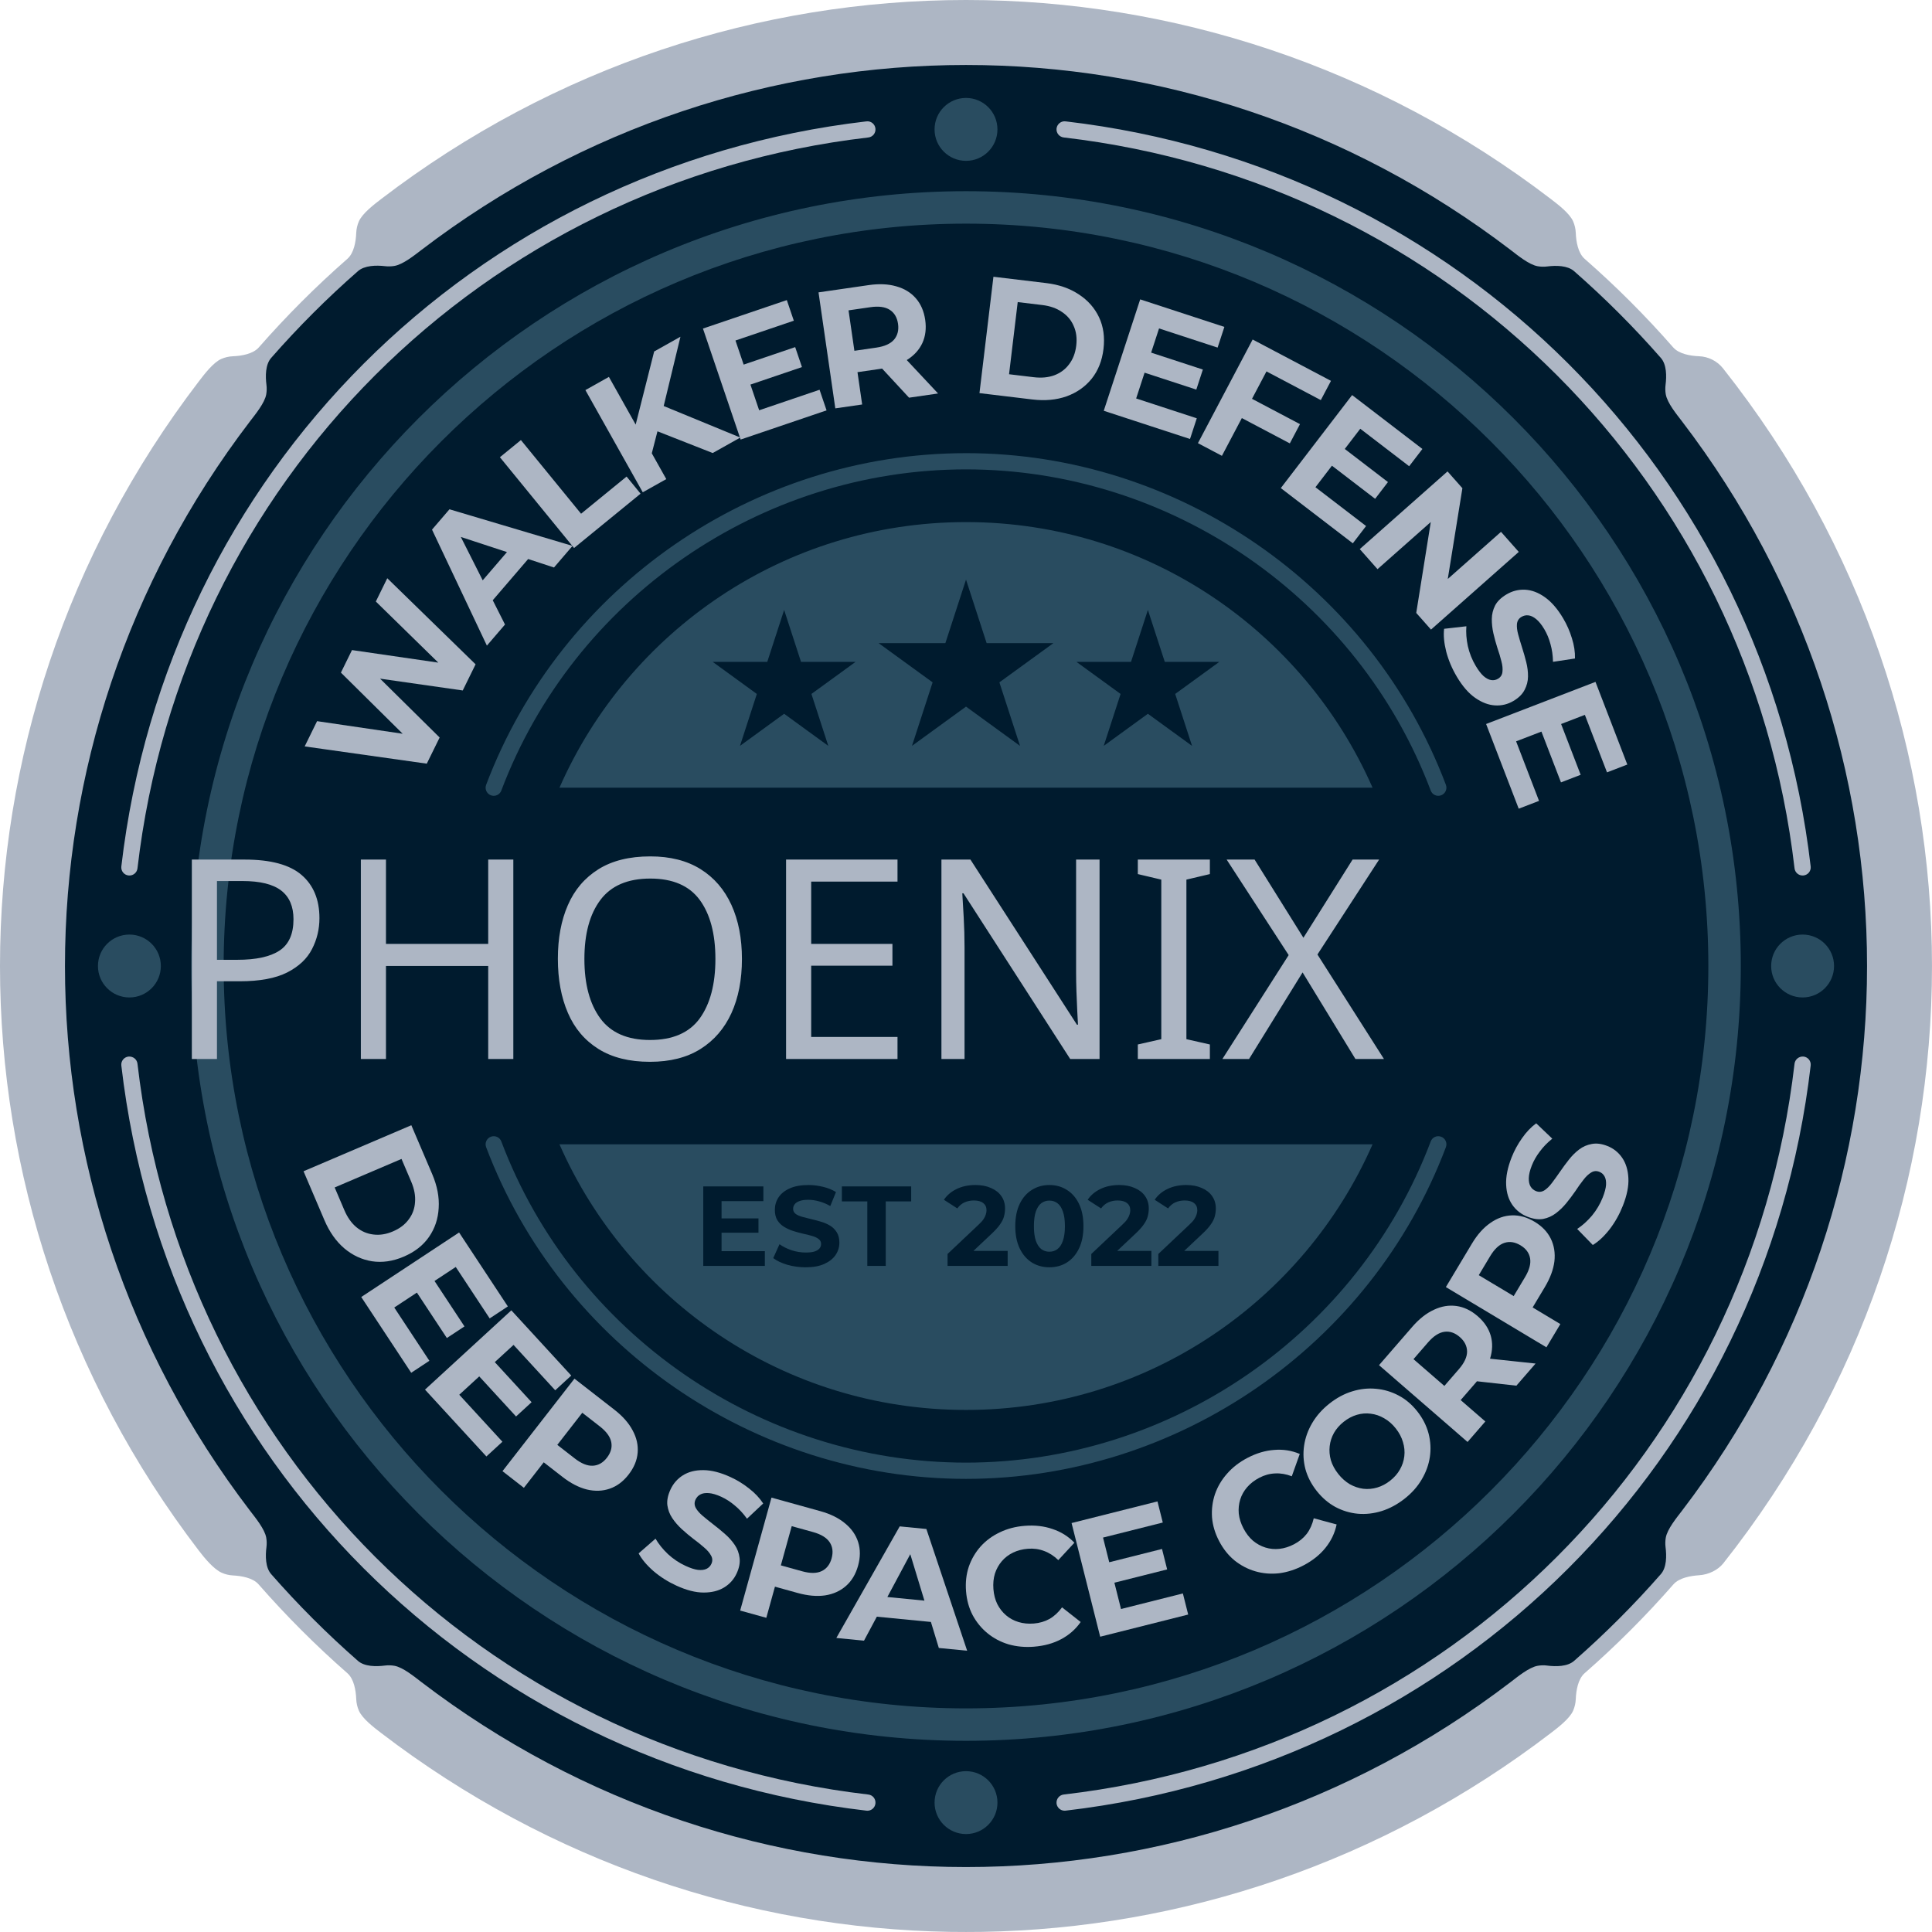
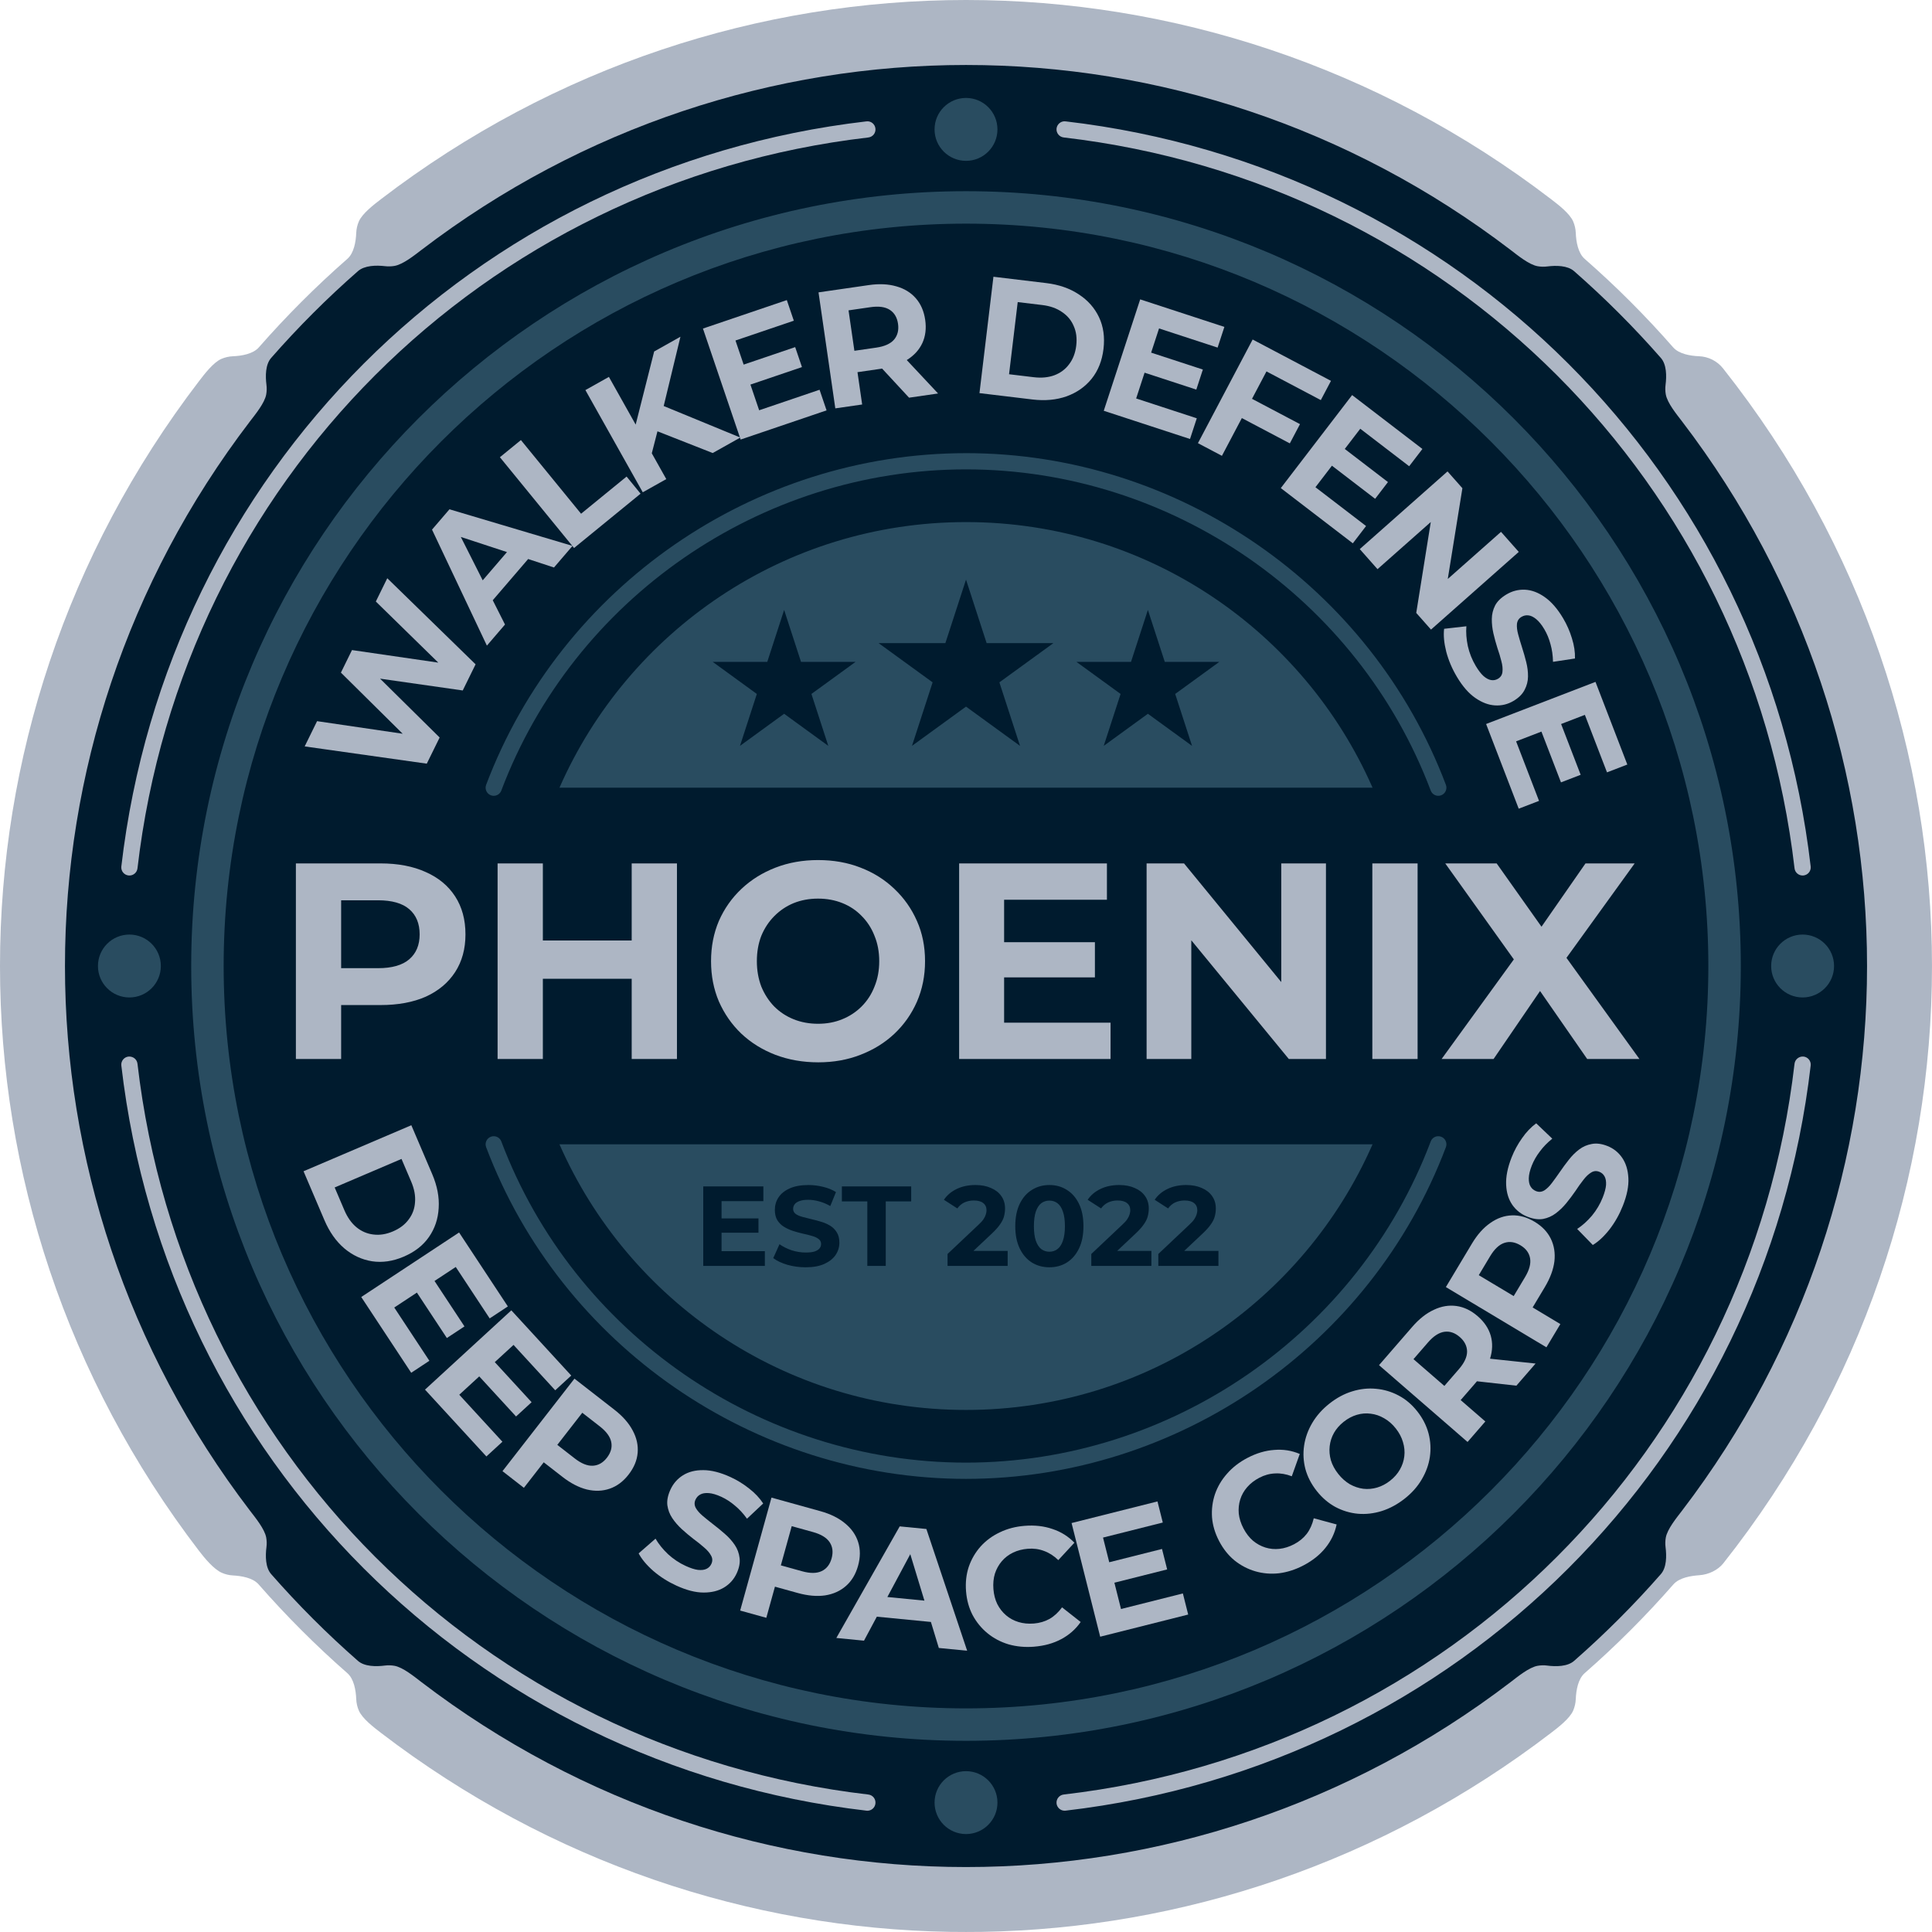
<svg xmlns="http://www.w3.org/2000/svg" width="256mm" height="256.001mm" viewBox="0 0 256 256.001" version="1.1" id="svg51757">
  <defs id="defs51754">
    </defs>
  <g id="layer1" transform="translate(-78.11455,-42.02701)">
    <circle style="fill:#001b2e;fill-opacity:1;stroke-width:8.762" id="path19849" cx="206.115" cy="170.028" r="123.733" />
    <path id="path294" style="fill:#adb6c4;fill-opacity:1;fill-rule:nonzero;stroke:none;stroke-width:0.265" d="m 192.925,58.109 c -52.076,6.057 -92.675,46.657 -98.733,98.733 -0.069,0.588 0.356,1.122 0.944,1.188 0.042,0.006 0.086,0.007 0.129,0.007 0.538,0 1.002,-0.402 1.066,-0.95 5.941,-51.079 45.765,-90.904 96.845,-96.845 0.591,-0.069 1.007,-0.6 0.938,-1.188 -0.066,-0.591 -0.597,-1.018 -1.188,-0.944 z m 26.382,0 c -0.58,-0.077 -1.123,0.353 -1.194,0.944 -0.064,0.588 0.36,1.119 0.95,1.188 51.077,5.941 90.895,45.765 96.838,96.845 0.064,0.548 0.531,0.95 1.066,0.95 0.042,0 0.086,-4.5e-4 0.129,-0.007 0.591,-0.066 1.013,-0.6 0.944,-1.188 -6.057,-52.075 -46.66,-92.675 -98.733,-98.733 z M 95.136,182.029 c -0.588,0.069 -1.013,0.597 -0.944,1.188 6.057,52.073 46.657,92.678 98.733,98.733 0.042,0.006 0.086,0.007 0.129,0.007 0.538,0 0.996,-0.402 1.06,-0.95 0.069,-0.591 -0.347,-1.126 -0.938,-1.194 -51.079,-5.941 -90.901,-45.759 -96.845,-96.838 -0.069,-0.591 -0.593,-1 -1.194,-0.944 z m 221.959,0 c -0.575,-0.058 -1.123,0.353 -1.194,0.944 -5.943,51.079 -45.762,90.898 -96.838,96.838 -0.591,0.069 -1.014,0.604 -0.95,1.194 0.069,0.548 0.535,0.95 1.072,0.95 0.04,0 0.08,-4.5e-4 0.122,-0.007 52.073,-6.055 92.675,-46.66 98.733,-98.733 0.069,-0.591 -0.353,-1.119 -0.944,-1.188 z" />
    <path d="m 283.134,262.725 c -0.42,-0.053 -0.848,-0.045 -1.268,0.028 -1.14,0.197 -2.653,1.448 -3.582,2.157 -42.787,32.683 -101.545,32.682 -144.334,-5e-5 -0.929,-0.71 -2.442,-1.961 -3.582,-2.158 -0.42,-0.073 -0.848,-0.081 -1.268,-0.028 -1.148,0.146 -2.678,0.148 -3.557,-0.622 -4.081,-3.577 -7.923,-7.417 -11.499,-11.498 -0.77,-0.879 -0.77,-2.41 -0.624,-3.558 0.053,-0.421 0.045,-0.849 -0.028,-1.269 -0.197,-1.14 -1.446,-2.653 -2.156,-3.582 -32.683,-42.789 -32.683,-101.542 0,-144.332 0.71,-0.929 1.959,-2.442 2.156,-3.582 0.072,-0.42 0.081,-0.847 0.028,-1.267 -0.145,-1.148 -0.147,-2.679 0.623,-3.558 3.575,-4.082 7.418,-7.923 11.499,-11.498 0.879,-0.77 2.424,-0.797 3.575,-0.663 0.415,0.048 0.831,0.039 1.234,-0.026 1.143,-0.182 2.67,-1.409 3.599,-2.119 42.789,-32.683 101.542,-32.683 144.334,4.8e-5 0.929,0.71 2.443,1.958 3.583,2.155 0.42,0.072 0.847,0.081 1.266,0.029 1.148,-0.144 2.679,-0.146 3.558,0.624 4.081,3.575 7.923,7.416 11.499,11.498 0.77,0.879 0.768,2.41 0.622,3.558 -0.053,0.42 -0.045,0.847 0.028,1.267 0.196,1.14 1.445,2.654 2.155,3.583 32.685,42.789 32.685,101.545 0,144.334 -0.71,0.929 -1.959,2.443 -2.155,3.583 -0.072,0.42 -0.081,0.847 -0.028,1.267 0.146,1.148 0.148,2.678 -0.623,3.558 -3.575,4.081 -7.418,7.921 -11.499,11.498 -0.879,0.77 -2.409,0.769 -3.557,0.623 z M 306.439,90.855 c -0.808,-1.023 -1.985,-1.575 -3.19,-1.624 -1.156,-0.047 -2.662,-0.299 -3.432,-1.178 -3.644,-4.163 -7.561,-8.079 -11.724,-11.724 -0.88,-0.77 -1.132,-2.276 -1.179,-3.433 -0.021,-0.525 -0.138,-1.044 -0.347,-1.53 -0.458,-1.063 -2.018,-2.251 -2.946,-2.962 -45.931,-35.169 -109.078,-35.169 -155.009,10e-7 -0.928,0.711 -2.489,1.899 -2.947,2.962 -0.21,0.486 -0.327,1.006 -0.348,1.531 -0.047,1.156 -0.298,2.662 -1.177,3.433 -4.161,3.644 -8.078,7.561 -11.726,11.724 -0.77,0.879 -2.277,1.131 -3.433,1.179 -0.524,0.022 -1.042,0.139 -1.527,0.347 -1.063,0.457 -2.252,2.017 -2.963,2.945 -35.169,45.933 -35.169,109.076 -4e-5,155.006 0.711,0.928 1.945,2.43 3.009,2.897 0.469,0.206 0.955,0.324 1.446,0.351 1.155,0.063 2.663,0.305 3.433,1.185 3.657,4.178 7.585,8.108 11.761,11.766 0.879,0.77 1.13,2.276 1.177,3.433 0.021,0.525 0.138,1.045 0.348,1.531 0.458,1.063 2.019,2.251 2.947,2.961 22.376,17.129 48.824,25.913 75.388,26.356 1.169,0.019 3.064,0.019 4.233,-10e-6 26.559,-0.443 53.019,-9.23 75.388,-26.356 0.928,-0.711 2.489,-1.899 2.946,-2.962 0.209,-0.486 0.326,-1.006 0.347,-1.53 0.047,-1.156 0.299,-2.663 1.178,-3.433 4.176,-3.657 8.104,-7.587 11.759,-11.763 0.77,-0.88 2.283,-1.135 3.436,-1.214 1.253,-0.086 2.456,-0.696 3.152,-1.548 36.9,-46.617 36.9,-111.732 0,-158.349" style="fill:#adb6c4;fill-opacity:1;fill-rule:nonzero;stroke:none;stroke-width:0.265" id="path302" />
    <path id="path304" style="fill:#294c60;fill-opacity:1;fill-rule:nonzero;stroke:none;stroke-width:0.265" d="m 206.117,55.005 c -2.303,0 -4.168,1.866 -4.168,4.168 0,2.303 1.866,4.167 4.168,4.167 2.3,0 4.165,-1.864 4.165,-4.167 0,-2.303 -1.865,-4.168 -4.165,-4.168 z m 0,12.357 c -56.609,0 -102.667,46.057 -102.667,102.667 0,56.609 46.057,102.665 102.667,102.665 56.609,0 102.665,-46.056 102.665,-102.665 0,-56.609 -46.056,-102.667 -102.665,-102.667 z m 0,4.3 c 54.238,0 98.363,44.126 98.363,98.367 0,54.238 -44.126,98.367 -98.363,98.367 -54.24,0 -98.367,-44.129 -98.367,-98.367 0,-54.24 44.126,-98.367 98.367,-98.367 z m 0,30.412 c -28.109,0 -53.661,17.66 -63.587,43.948 -0.209,0.554 0.07,1.175 0.627,1.387 0.125,0.045 0.254,0.068 0.378,0.068 0.435,0 0.845,-0.265 1.007,-0.697 9.611,-25.454 34.357,-42.558 61.575,-42.558 27.221,0 51.964,17.105 61.575,42.558 0.207,0.556 0.823,0.838 1.385,0.628 0.556,-0.212 0.836,-0.833 0.627,-1.387 -9.926,-26.288 -35.481,-43.948 -63.587,-43.948 z m 0,9.133 c -24.081,0 -44.768,14.477 -53.87,35.195 h 107.74 c -9.099,-20.718 -29.789,-35.195 -53.87,-35.195 z m 0,7.622 2.732,8.415 h 8.85 l -7.16,5.198 2.735,8.417 -7.157,-5.202 -7.16,5.202 2.735,-8.417 -7.157,-5.198 h 8.847 z m -24.1,4.018 2.237,6.88 h 7.232 l -5.852,4.252 2.235,6.88 -5.852,-4.253 -5.85,4.253 2.233,-6.88 -5.85,-4.252 h 7.233 z m 48.2,0 2.237,6.88 h 7.23 l -5.85,4.252 2.233,6.88 -5.85,-4.253 -5.852,4.253 2.235,-6.88 -5.852,-4.252 h 7.232 z M 95.262,165.862 c -2.303,0 -4.168,1.864 -4.168,4.167 0,2.3 1.866,4.167 4.168,4.167 2.3,0 4.165,-1.867 4.165,-4.167 0,-2.303 -1.865,-4.167 -4.165,-4.167 z m 221.71,0 c -2.303,0 -4.168,1.864 -4.168,4.167 0,2.3 1.866,4.167 4.168,4.167 2.3,0 4.165,-1.867 4.165,-4.167 0,-2.303 -1.865,-4.167 -4.165,-4.167 z m -173.395,26.72 c -0.14,-0.005 -0.282,0.016 -0.42,0.068 -0.556,0.209 -0.836,0.829 -0.627,1.385 9.926,26.286 35.478,43.95 63.587,43.95 28.106,0 53.661,-17.664 63.587,-43.95 0.209,-0.556 -0.07,-1.176 -0.627,-1.385 -0.564,-0.209 -1.178,0.069 -1.385,0.625 -9.611,25.456 -34.354,42.558 -61.575,42.558 -27.218,0 -51.964,-17.102 -61.575,-42.558 -0.157,-0.417 -0.546,-0.677 -0.965,-0.693 z m 8.67,1.072 c 9.102,20.718 29.789,35.198 53.87,35.198 24.081,0 44.771,-14.48 53.87,-35.198 z m 32.98,5.395 c 0.662,0 1.314,0.081 1.957,0.242 0.642,0.151 1.21,0.381 1.702,0.692 l -0.753,1.852 c -0.492,-0.281 -0.983,-0.486 -1.475,-0.617 -0.492,-0.141 -0.973,-0.212 -1.445,-0.212 -0.472,0 -0.859,0.056 -1.16,0.167 -0.301,0.11 -0.516,0.256 -0.647,0.437 -0.13,0.171 -0.197,0.371 -0.197,0.602 0,0.271 0.111,0.493 0.332,0.663 0.221,0.161 0.512,0.29 0.873,0.39 0.361,0.1 0.758,0.201 1.19,0.302 0.442,0.1 0.878,0.216 1.31,0.347 0.442,0.13 0.842,0.306 1.203,0.527 0.361,0.221 0.653,0.512 0.873,0.873 0.231,0.361 0.347,0.818 0.347,1.37 0,0.592 -0.165,1.135 -0.497,1.627 -0.331,0.492 -0.828,0.887 -1.49,1.188 -0.652,0.301 -1.481,0.452 -2.485,0.452 -0.843,0 -1.65,-0.111 -2.423,-0.332 -0.773,-0.231 -1.395,-0.525 -1.867,-0.887 l 0.827,-1.838 c 0.452,0.321 0.984,0.588 1.597,0.798 0.622,0.201 1.249,0.302 1.882,0.302 0.482,0 0.869,-0.045 1.16,-0.135 0.301,-0.1 0.521,-0.236 0.662,-0.407 0.141,-0.171 0.212,-0.368 0.212,-0.588 0,-0.281 -0.111,-0.501 -0.332,-0.662 -0.221,-0.171 -0.512,-0.306 -0.873,-0.407 -0.361,-0.11 -0.763,-0.211 -1.205,-0.302 -0.432,-0.1 -0.868,-0.219 -1.31,-0.36 -0.432,-0.141 -0.827,-0.323 -1.188,-0.543 -0.361,-0.221 -0.657,-0.512 -0.888,-0.873 -0.221,-0.361 -0.332,-0.823 -0.332,-1.385 0,-0.602 0.16,-1.148 0.482,-1.64 0.331,-0.502 0.823,-0.899 1.475,-1.19 0.662,-0.301 1.491,-0.452 2.485,-0.452 z m 22.147,0 c 0.783,0 1.466,0.131 2.048,0.392 0.592,0.251 1.049,0.607 1.37,1.068 0.331,0.462 0.497,1.014 0.497,1.657 0,0.341 -0.045,0.682 -0.135,1.023 -0.08,0.331 -0.252,0.684 -0.513,1.055 -0.251,0.371 -0.622,0.787 -1.113,1.248 l -2.43,2.288 h 4.538 v 1.988 h -7.965 v -1.582 l 4.065,-3.838 c 0.321,-0.291 0.558,-0.552 0.708,-0.783 0.151,-0.231 0.25,-0.441 0.3,-0.632 0.06,-0.191 0.09,-0.368 0.09,-0.528 0,-0.422 -0.146,-0.743 -0.437,-0.963 -0.281,-0.231 -0.696,-0.345 -1.248,-0.345 -0.442,0 -0.854,0.084 -1.235,0.255 -0.371,0.171 -0.687,0.437 -0.948,0.798 l -1.777,-1.145 c 0.401,-0.602 0.964,-1.079 1.687,-1.43 0.723,-0.351 1.555,-0.527 2.498,-0.527 z m 9.787,0 c 0.873,0 1.646,0.215 2.318,0.647 0.683,0.422 1.22,1.04 1.612,1.853 0.391,0.813 0.587,1.796 0.587,2.95 0,1.154 -0.195,2.139 -0.587,2.952 -0.391,0.813 -0.929,1.435 -1.612,1.867 -0.672,0.422 -1.445,0.632 -2.318,0.632 -0.863,0 -1.636,-0.21 -2.318,-0.632 -0.683,-0.432 -1.22,-1.054 -1.612,-1.867 -0.391,-0.813 -0.587,-1.797 -0.587,-2.952 0,-1.154 0.195,-2.137 0.587,-2.95 0.391,-0.813 0.929,-1.432 1.612,-1.853 0.683,-0.432 1.455,-0.647 2.318,-0.647 z m 9.26,0 c 0.783,0 1.465,0.131 2.047,0.392 0.592,0.251 1.049,0.607 1.37,1.068 0.331,0.462 0.497,1.014 0.497,1.657 0,0.341 -0.045,0.682 -0.135,1.023 -0.08,0.331 -0.251,0.684 -0.512,1.055 -0.251,0.371 -0.622,0.787 -1.113,1.248 l -2.43,2.288 h 4.537 v 1.988 h -7.963 v -1.582 l 4.065,-3.838 c 0.321,-0.291 0.556,-0.552 0.707,-0.783 0.151,-0.231 0.251,-0.441 0.302,-0.632 0.06,-0.191 0.09,-0.368 0.09,-0.528 0,-0.422 -0.146,-0.743 -0.437,-0.963 -0.281,-0.231 -0.698,-0.345 -1.25,-0.345 -0.442,0 -0.852,0.084 -1.233,0.255 -0.371,0.171 -0.689,0.437 -0.95,0.798 l -1.777,-1.145 c 0.401,-0.602 0.964,-1.079 1.687,-1.43 0.723,-0.351 1.557,-0.527 2.5,-0.527 z m 8.882,0 c 0.783,0 1.466,0.131 2.048,0.392 0.592,0.251 1.049,0.607 1.37,1.068 0.331,0.462 0.497,1.014 0.497,1.657 0,0.341 -0.045,0.682 -0.135,1.023 -0.08,0.331 -0.251,0.684 -0.512,1.055 -0.251,0.371 -0.623,0.787 -1.115,1.248 l -2.428,2.288 h 4.537 v 1.988 h -7.965 v -1.582 l 4.065,-3.838 c 0.321,-0.291 0.558,-0.552 0.708,-0.783 0.151,-0.231 0.251,-0.441 0.302,-0.632 0.06,-0.191 0.09,-0.368 0.09,-0.528 0,-0.422 -0.146,-0.743 -0.437,-0.963 -0.281,-0.231 -0.698,-0.345 -1.25,-0.345 -0.442,0 -0.854,0.084 -1.235,0.255 -0.371,0.171 -0.687,0.437 -0.948,0.798 l -1.777,-1.145 c 0.401,-0.602 0.964,-1.079 1.687,-1.43 0.723,-0.351 1.555,-0.527 2.498,-0.527 z m -64.002,0.18 h 7.965 v 1.958 h -5.542 v 2.288 h 4.893 v 1.897 h -4.893 v 2.438 h 5.737 v 1.958 h -8.16 z m 18.368,0 h 9.183 v 1.988 h -3.372 v 8.552 h -2.44 v -8.552 h -3.372 z m 27.492,1.883 c -0.401,0 -0.757,0.114 -1.068,0.345 -0.301,0.231 -0.543,0.598 -0.723,1.1 -0.171,0.502 -0.257,1.149 -0.257,1.942 0,0.793 0.086,1.44 0.257,1.942 0.181,0.502 0.422,0.869 0.723,1.1 0.311,0.231 0.667,0.347 1.068,0.347 0.412,0 0.767,-0.116 1.068,-0.347 0.311,-0.231 0.553,-0.598 0.723,-1.1 0.181,-0.502 0.27,-1.149 0.27,-1.942 0,-0.793 -0.089,-1.44 -0.27,-1.942 -0.171,-0.502 -0.412,-0.869 -0.723,-1.1 -0.301,-0.231 -0.657,-0.345 -1.068,-0.345 z m -11.043,75.605 c -2.303,0 -4.168,1.865 -4.168,4.165 0,2.303 1.866,4.168 4.168,4.168 2.3,0 4.165,-1.866 4.165,-4.168 0,-2.3 -1.865,-4.165 -4.165,-4.165 z" />
-     <text xml:space="preserve" style="font-style:normal;font-variant:normal;font-weight:normal;font-stretch:normal;font-size:37.02px;line-height:1.25;font-family:Montserrat;-inkscape-font-specification:'Montserrat, @wght=700';font-variant-ligatures:normal;font-variant-caps:normal;font-variant-numeric:normal;font-variant-east-asian:normal;font-variation-settings:'wght' 700;text-align:center;text-anchor:middle;fill:#adb6c4;fill-opacity:1;stroke-width:0.661" x="204.853" y="182.348" id="text20637">
-       <tspan id="tspan20635" x="204.853" y="182.348" style="font-style:normal;font-variant:normal;font-weight:normal;font-stretch:normal;font-size:37.02px;font-family:Montserrat;-inkscape-font-specification:'Montserrat, @wght=700';font-variant-ligatures:normal;font-variant-caps:normal;font-variant-numeric:normal;font-variant-east-asian:normal;font-variation-settings:'wght' 700;stroke-width:0.661;fill:#adb6c4;fill-opacity:1">PHOENIX</tspan>
-     </text>
+     <path id="path858" style="font-size:37.02px;line-height:1.25;font-family:Montserrat;-inkscape-font-specification:'Montserrat, @wght=700';font-variation-settings:'wght' 700;text-align:center;text-anchor:middle;fill:#adb6c4;stroke-width:2.499" d="M 409.684 430.725 C 402.035 430.725 394.947 431.983 388.418 434.502 C 381.889 437.02 376.198 440.566 371.348 445.137 C 366.497 449.707 362.719 455.07 360.014 461.227 C 357.402 467.383 356.096 474.099 356.096 481.375 C 356.096 488.651 357.402 495.367 360.014 501.523 C 362.719 507.68 366.45 513.043 371.207 517.613 C 376.057 522.184 381.748 525.728 388.277 528.246 C 394.9 530.765 402.082 532.023 409.824 532.023 C 417.473 532.023 424.515 530.765 430.951 528.246 C 437.481 525.728 443.124 522.229 447.881 517.752 C 452.731 513.181 456.51 507.818 459.215 501.662 C 461.92 495.413 463.271 488.651 463.271 481.375 C 463.271 474.006 461.92 467.29 459.215 461.227 C 456.51 455.07 452.731 449.707 447.881 445.137 C 443.124 440.566 437.481 437.02 430.951 434.502 C 424.515 431.983 417.426 430.725 409.684 430.725 z M 148.182 432.404 L 148.182 530.346 L 170.848 530.346 L 170.848 503.342 L 190.576 503.342 C 199.344 503.342 206.899 501.943 213.242 499.145 C 219.585 496.253 224.482 492.149 227.934 486.832 C 231.385 481.515 233.109 475.219 233.109 467.943 C 233.109 460.574 231.385 454.231 227.934 448.914 C 224.482 443.597 219.585 439.541 213.242 436.742 C 206.899 433.851 199.344 432.404 190.576 432.404 L 148.182 432.404 z M 249.201 432.404 L 249.201 530.346 L 271.867 530.346 L 271.867 490.189 L 316.359 490.189 L 316.359 530.346 L 339.027 530.346 L 339.027 432.404 L 316.359 432.404 L 316.359 471.021 L 271.867 471.021 L 271.867 432.404 L 249.201 432.404 z M 480.342 432.404 L 480.342 530.346 L 556.176 530.346 L 556.176 512.156 L 502.869 512.156 L 502.869 489.49 L 548.342 489.49 L 548.342 471.859 L 502.869 471.859 L 502.869 450.594 L 554.357 450.594 L 554.357 432.404 L 480.342 432.404 z M 574.227 432.404 L 574.227 530.346 L 596.613 530.346 L 596.613 470.9 L 645.443 530.346 L 664.053 530.346 L 664.053 432.404 L 641.666 432.404 L 641.666 491.824 L 592.975 432.404 L 574.227 432.404 z M 687.277 432.404 L 687.277 530.346 L 709.945 530.346 L 709.945 432.404 L 687.277 432.404 z M 723.797 432.404 L 758.148 480.475 L 721.977 530.346 L 748.002 530.346 L 771.266 496.309 L 794.873 530.346 L 821.037 530.346 L 784.5 479.699 L 818.66 432.404 L 794.033 432.404 L 771.996 464.111 L 749.541 432.404 L 723.797 432.404 z M 409.684 450.033 C 414.068 450.033 418.126 450.779 421.857 452.271 C 425.589 453.764 428.807 455.911 431.512 458.709 C 434.31 461.507 436.455 464.818 437.947 468.643 C 439.533 472.467 440.326 476.711 440.326 481.375 C 440.326 486.039 439.533 490.283 437.947 494.107 C 436.455 497.932 434.31 501.243 431.512 504.041 C 428.713 506.839 425.448 508.984 421.717 510.477 C 418.079 511.969 414.068 512.715 409.684 512.715 C 405.3 512.715 401.243 511.969 397.512 510.477 C 393.781 508.984 390.515 506.839 387.717 504.041 C 385.012 501.243 382.867 497.932 381.281 494.107 C 379.789 490.19 379.043 485.946 379.043 481.375 C 379.043 476.711 379.789 472.467 381.281 468.643 C 382.867 464.818 385.059 461.507 387.857 458.709 C 390.656 455.911 393.874 453.764 397.512 452.271 C 401.243 450.779 405.3 450.033 409.684 450.033 z M 170.848 450.873 L 189.316 450.873 C 196.312 450.873 201.535 452.365 204.986 455.35 C 208.438 458.334 210.164 462.533 210.164 467.943 C 210.164 473.26 208.438 477.41 204.986 480.395 C 201.535 483.379 196.312 484.873 189.316 484.873 L 170.848 484.873 L 170.848 450.873 z " transform="matrix(0.2645833,0,0,0.2645833,78.11455,42.02701)" />
    <g aria-label="WALKER DEFENSE" id="text31279" style="font-weight:bold;font-size:26px;line-height:1.25;font-family:Montserrat;-inkscape-font-specification:'Montserrat Bold';text-align:center;letter-spacing:-2px;text-anchor:middle;fill:#adb6c4;fill-opacity:1" transform="matrix(0,0.8533333,-0.8533333,0,876.0636,-211.5204)">
      <path d="m 415.708,868.826 -2.679,18.961 -3.921,-1.926 2.462,-16.75 1.96,0.963 -11.96,12.085 -3.501,-1.719 2.439,-16.762 1.89,0.928 -11.867,12.131 -3.617,-1.777 13.367,-13.712 4.061,1.994 -2.104,14.724 -1.074,-0.527 10.482,-10.61 z" id="path45384" style="fill:#adb6c4;fill-opacity:1" />
      <path d="m 397.377,859.492 -18.012,8.521 -3.156,-2.71 5.685,-19.109 3.353,2.88 -5.42,16.526 -1.262,-1.084 15.538,-7.836 z m -5.618,0.316 -2.932,1.698 -7.101,-6.099 1.216,-3.171 z" id="path45386" style="fill:#adb6c4;fill-opacity:1" />
      <path d="m 382.221,845.959 -14.097,11.512 -2.664,-3.262 11.438,-9.341 -5.772,-7.069 2.658,-2.171 z" id="path45388" style="fill:#adb6c4;fill-opacity:1" />
      <path d="m 368.096,834.036 -4.125,2.584 -12.267,-3.102 -2.291,-4.081 11.212,2.71 3.322,0.819 z m 5.473,1.251 -15.87,8.909 -2.049,-3.65 15.87,-8.909 z m -6.096,-10.86 -3.746,9.527 -3.956,-0.94 5.297,-12.873 z" id="path45390" style="fill:#adb6c4;fill-opacity:1" />
      <path d="m 353.842,819.918 -2.817,-8.297 3.102,-1.053 2.817,8.297 z m 6.99,-2.703 -3.185,-9.38 3.201,-1.087 4.531,13.344 -17.234,5.851 -4.422,-13.024 3.201,-1.087 3.076,9.06 z" id="path45392" style="fill:#adb6c4;fill-opacity:1" />
      <path d="m 360.537,805.389 -18.012,2.608 -1.129,-7.797 q -0.35,-2.419 0.194,-4.284 0.519,-1.862 1.847,-3.026 1.329,-1.164 3.362,-1.459 2.007,-0.291 3.612,0.449 1.579,0.743 2.604,2.381 1.025,1.638 1.376,4.057 l 0.794,5.481 -2.095,-1.588 6.845,-0.991 z m -1.658,-11.451 -5.884,5.449 -0.645,-4.452 5.876,-5.501 z m -5.327,8.206 -1.687,2.136 -0.76,-5.249 q -0.279,-1.93 -1.241,-2.763 -0.987,-0.829 -2.454,-0.617 -1.492,0.216 -2.178,1.287 -0.686,1.071 -0.406,3.001 l 0.76,5.249 -2.25,-1.566 z" id="path45394" style="fill:#adb6c4;fill-opacity:1" />
      <path d="m 358.169,783.005 -18.07,-2.169 0.985,-8.209 q 0.353,-2.943 1.759,-5.052 1.38,-2.113 3.545,-3.136 2.165,-1.023 4.928,-0.692 2.736,0.328 4.624,1.838 1.862,1.507 2.728,3.889 0.84,2.379 0.487,5.322 z m -2.931,-4.594 0.459,-3.821 q 0.217,-1.807 -0.296,-3.204 -0.536,-1.426 -1.714,-2.301 -1.175,-0.9 -2.879,-1.105 -1.73,-0.208 -3.059,0.392 -1.352,0.571 -2.184,1.833 -0.855,1.233 -1.072,3.04 l -0.459,3.821 z" id="path45396" style="fill:#adb6c4;fill-opacity:1" />
      <path d="m 351.786,756.644 2.723,-8.328 3.114,1.018 -2.723,8.328 z m 7.214,2.031 3.079,-9.415 3.213,1.051 -4.38,13.394 -17.299,-5.657 4.275,-13.073 3.213,1.051 -2.974,9.094 z" id="path45398" style="fill:#adb6c4;fill-opacity:1" />
      <path d="m 358.909,740.96 4.077,-7.726 2.989,1.578 -4.077,7.726 z m 8.998,4.396 -1.966,3.725 -16.096,-8.495 6.419,-12.164 2.989,1.578 -4.454,8.439 z" id="path45400" style="fill:#adb6c4;fill-opacity:1" />
      <path d="m 366.65,726.527 5.331,-6.954 2.6,1.993 -5.331,6.954 z m 6.132,4.308 6.027,-7.862 2.682,2.056 -8.574,11.184 -14.444,-11.073 8.368,-10.915 2.682,2.056 -5.821,7.593 z" id="path45402" style="fill:#adb6c4;fill-opacity:1" />
      <path d="m 382.39,723.952 -12.063,-13.628 2.609,-2.309 16.726,2.696 -1.266,1.12 -8.685,-9.812 3.115,-2.757 12.063,13.628 -2.589,2.292 -16.745,-2.678 1.266,-1.12 8.685,9.812 z" id="path45404" style="fill:#adb6c4;fill-opacity:1" />
      <path d="m 402.211,708.876 q -1.877,1.117 -3.89,1.649 -2.026,0.51 -3.555,0.33 l -0.393,-3.457 q 1.431,0.117 3.073,-0.225 1.651,-0.377 3.059,-1.215 1.073,-0.638 1.601,-1.225 0.537,-0.622 0.624,-1.188 0.087,-0.566 -0.206,-1.058 -0.372,-0.626 -1.076,-0.691 -0.718,-0.087 -1.655,0.168 -0.951,0.233 -2.053,0.617 -1.094,0.348 -2.263,0.62 -1.147,0.259 -2.244,0.246 -1.097,-0.013 -2.089,-0.512 -0.97,-0.512 -1.715,-1.763 -0.798,-1.341 -0.734,-2.861 0.073,-1.556 1.14,-3.068 1.076,-1.548 3.288,-2.864 1.475,-0.877 3.118,-1.371 1.629,-0.516 3.136,-0.474 l 0.518,3.413 q -1.467,0.026 -2.735,0.387 -1.281,0.339 -2.331,0.963 -1.05,0.625 -1.574,1.269 -0.524,0.645 -0.575,1.22 -0.065,0.553 0.241,1.067 0.359,0.603 1.076,0.691 0.704,0.065 1.642,-0.19 0.937,-0.255 2.031,-0.603 1.116,-0.361 2.25,-0.643 1.156,-0.294 2.253,-0.281 1.097,0.013 2.067,0.525 0.992,0.499 1.724,1.728 0.784,1.318 0.698,2.852 -0.086,1.534 -1.162,3.081 -1.054,1.534 -3.288,2.864 z" id="path45406" style="fill:#adb6c4;fill-opacity:1" />
      <path d="m 409.26,692.799 8.177,-3.148 1.177,3.057 -8.177,3.148 z m 2.982,6.876 9.244,-3.559 1.214,3.154 -13.151,5.064 -6.54,-16.985 12.835,-4.942 1.214,3.154 -8.929,3.438 z" id="path45408" style="fill:#adb6c4;fill-opacity:1" />
    </g>
    <g aria-label="DEEP SPACE CORPS                                               " id="text31279-2" style="font-weight:bold;font-size:26px;line-height:1.25;font-family:Montserrat;-inkscape-font-specification:'Montserrat Bold';text-align:center;text-anchor:middle;fill:#adb6c4;fill-opacity:1;stroke:none;stroke-opacity:1" transform="matrix(0.8530809,-0.0207521,0.0207521,0.8530809,-156.6483,-583.2292)">
      <path d="m 299.909,922.161 16.907,-6.737 3.061,7.681 q 1.097,2.753 0.872,5.278 -0.201,2.515 -1.614,4.449 -1.412,1.934 -3.997,2.964 -2.56,1.02 -4.94,0.597 -2.356,-0.433 -4.256,-2.111 -1.876,-1.687 -2.973,-4.441 z m 4.771,2.633 1.424,3.575 q 0.674,1.691 1.793,2.672 1.153,0.996 2.606,1.201 1.463,0.229 3.057,-0.406 1.618,-0.645 2.498,-1.807 0.914,-1.148 1.042,-2.654 0.161,-1.492 -0.512,-3.182 l -1.424,-3.575 z" id="path40111" style="fill:#adb6c4;fill-opacity:1;stroke:none;stroke-opacity:1" />
      <path d="m 319.661,939.424 4.645,7.43 -2.778,1.737 -4.645,-7.43 z m -6.184,4.234 5.251,8.4 -2.866,1.792 -7.47,-11.949 15.432,-9.648 7.291,11.662 -2.866,1.792 -5.072,-8.113 z" id="path40113" style="fill:#adb6c4;fill-opacity:1;stroke:none;stroke-opacity:1" />
      <path d="m 328.671,952.278 5.768,6.595 -2.466,2.157 -5.768,-6.595 z m -5.431,5.164 6.521,7.457 -2.544,2.225 -9.277,-10.607 13.7,-11.982 9.055,10.353 -2.544,2.225 -6.299,-7.202 z" id="path40115" style="fill:#adb6c4;fill-opacity:1;stroke:none;stroke-opacity:1" />
      <path d="m 329.66,969.468 11.521,-14.089 6.099,4.987 q 1.892,1.547 2.75,3.29 0.875,1.723 0.681,3.479 -0.193,1.756 -1.494,3.346 -1.284,1.57 -2.967,2.108 -1.683,0.538 -3.562,0.043 -1.862,-0.515 -3.754,-2.062 l -4.287,-3.506 2.651,-0.284 -4.378,5.354 z m 7.342,-2.325 -0.182,-2.735 4.106,3.358 q 1.51,1.234 2.781,1.199 1.271,-0.035 2.21,-1.182 0.955,-1.167 0.737,-2.42 -0.218,-1.253 -1.728,-2.487 l -4.106,-3.358 2.716,-0.365 z" id="path40117" style="fill:#adb6c4;fill-opacity:1;stroke:none;stroke-opacity:1" />
      <path d="m 356.22,987.89 q -1.963,-0.958 -3.511,-2.351 -1.537,-1.416 -2.224,-2.793 l 2.677,-2.223 q 0.686,1.261 1.872,2.447 1.22,1.175 2.692,1.893 1.121,0.548 1.902,0.668 0.815,0.109 1.336,-0.129 0.521,-0.237 0.772,-0.751 0.319,-0.654 -0.012,-1.279 -0.32,-0.648 -1.047,-1.292 -0.716,-0.668 -1.641,-1.38 -0.891,-0.724 -1.759,-1.553 -0.845,-0.818 -1.435,-1.742 -0.59,-0.925 -0.717,-2.028 -0.103,-1.092 0.535,-2.4 0.684,-1.402 1.991,-2.182 1.341,-0.792 3.191,-0.728 1.884,0.052 4.197,1.181 1.542,0.753 2.855,1.857 1.324,1.081 2.115,2.364 l -2.571,2.303 q -0.825,-1.213 -1.822,-2.076 -0.985,-0.886 -2.083,-1.422 -1.098,-0.536 -1.925,-0.621 -0.826,-0.085 -1.335,0.187 -0.498,0.249 -0.76,0.786 -0.308,0.631 0.012,1.279 0.331,0.625 1.058,1.269 0.727,0.644 1.618,1.368 0.914,0.736 1.77,1.53 0.88,0.806 1.47,1.73 0.59,0.925 0.693,2.017 0.127,1.103 -0.501,2.388 -0.673,1.378 -2.003,2.147 -1.33,0.768 -3.214,0.716 -1.861,-0.041 -4.197,-1.181 z" id="path40119" style="fill:#adb6c4;fill-opacity:1;stroke:none;stroke-opacity:1" />
      <path d="m 366.03,992.005 5.288,-17.415 7.538,2.289 q 2.339,0.71 3.796,1.995 1.465,1.26 1.955,2.958 0.49,1.698 -0.107,3.663 -0.589,1.941 -1.94,3.079 -1.351,1.139 -3.277,1.396 -1.918,0.233 -4.257,-0.477 l -5.299,-1.609 2.343,-1.272 -2.009,6.618 z m 5.904,-4.946 -1.21,-2.46 5.075,1.541 q 1.866,0.567 3.028,0.05 1.162,-0.517 1.593,-1.935 0.438,-1.443 -0.241,-2.519 -0.679,-1.076 -2.545,-1.642 l -5.075,-1.541 2.373,-1.372 z" id="path40121" style="fill:#adb6c4;fill-opacity:1;stroke:none;stroke-opacity:1" />
      <path d="m 380.855,996.622 10.26,-17.082 4.129,0.505 5.87,19.053 -4.387,-0.536 -4.658,-16.757 1.652,0.202 -8.582,15.139 z m 4.499,-3.379 1.498,-3.039 9.291,1.135 0.748,3.313 z" id="path40123" style="fill:#adb6c4;fill-opacity:1;stroke:none;stroke-opacity:1" />
      <path d="m 411.519,998.724 q -2.103,0.115 -3.957,-0.461 -1.83,-0.603 -3.223,-1.803 -1.394,-1.2 -2.24,-2.872 -0.821,-1.674 -0.933,-3.725 -0.112,-2.051 0.521,-3.804 0.659,-1.755 1.914,-3.099 1.28,-1.346 3.035,-2.119 1.753,-0.799 3.882,-0.915 2.362,-0.129 4.303,0.598 1.965,0.7 3.35,2.212 l -2.564,2.64 q -0.993,-1.013 -2.164,-1.47 -1.172,-0.483 -2.522,-0.409 -1.272,0.07 -2.314,0.543 -1.042,0.474 -1.778,1.295 -0.736,0.821 -1.119,1.91 -0.357,1.087 -0.286,2.385 0.071,1.298 0.545,2.34 0.5,1.04 1.321,1.776 0.821,0.736 1.909,1.093 1.087,0.357 2.359,0.288 1.35,-0.074 2.464,-0.656 1.112,-0.608 1.987,-1.749 l 2.836,2.345 q -1.211,1.655 -3.087,2.59 -1.85,0.934 -4.238,1.065 z" id="path40125" style="fill:#adb6c4;fill-opacity:1;stroke:none;stroke-opacity:1" />
      <path d="m 423.201,985.968 8.546,-1.932 0.722,3.195 -8.546,1.932 z m 1.955,7.235 9.662,-2.184 0.745,3.297 -13.745,3.107 -4.012,-17.752 13.416,-3.032 0.745,3.297 -9.333,2.109 z" id="path40127" style="fill:#adb6c4;fill-opacity:1;stroke:none;stroke-opacity:1" />
      <path d="m 453.641,987.123 q -1.889,0.93 -3.821,1.128 -1.92,0.163 -3.672,-0.395 -1.752,-0.557 -3.187,-1.764 -1.411,-1.218 -2.318,-3.061 -0.907,-1.843 -1.012,-3.704 -0.082,-1.873 0.545,-3.601 0.65,-1.74 1.961,-3.139 1.299,-1.422 3.212,-2.364 2.123,-1.045 4.193,-1.137 2.082,-0.127 3.949,0.722 l -1.323,3.434 q -1.311,-0.543 -2.567,-0.504 -1.268,0.015 -2.48,0.613 -1.143,0.563 -1.916,1.407 -0.773,0.844 -1.128,1.888 -0.355,1.044 -0.281,2.196 0.098,1.14 0.672,2.306 0.574,1.166 1.418,1.939 0.867,0.761 1.912,1.116 1.044,0.355 2.184,0.258 1.14,-0.098 2.283,-0.66 1.213,-0.597 2.01,-1.569 0.785,-0.995 1.143,-2.388 l 3.528,1.045 q -0.466,1.997 -1.824,3.593 -1.335,1.585 -3.481,2.641 z" id="path40129" style="fill:#adb6c4;fill-opacity:1;stroke:none;stroke-opacity:1" />
      <path d="m 469.611,977.138 q -1.726,1.296 -3.623,1.843 -1.877,0.532 -3.723,0.325 -1.825,-0.222 -3.459,-1.142 -1.613,-0.935 -2.831,-2.556 -1.218,-1.622 -1.666,-3.431 -0.428,-1.825 -0.112,-3.656 0.316,-1.831 1.35,-3.485 1.034,-1.654 2.738,-2.935 1.726,-1.296 3.582,-1.812 1.877,-0.532 3.702,-0.309 1.846,0.207 3.48,1.126 1.618,0.898 2.851,2.541 1.218,1.622 1.661,3.467 0.428,1.825 0.112,3.656 -0.311,1.794 -1.344,3.449 -1.013,1.639 -2.718,2.919 z m -2.176,-2.853 q 0.977,-0.734 1.538,-1.675 0.582,-0.957 0.737,-2.049 0.155,-1.092 -0.152,-2.194 -0.287,-1.118 -1.067,-2.157 -0.781,-1.039 -1.774,-1.626 -0.973,-0.603 -2.065,-0.758 -1.071,-0.171 -2.153,0.121 -1.081,0.292 -2.058,1.026 -0.977,0.734 -1.559,1.691 -0.561,0.942 -0.716,2.034 -0.155,1.092 0.132,2.21 0.308,1.102 1.088,2.142 0.765,1.019 1.754,1.642 0.994,0.587 2.065,0.758 1.092,0.155 2.174,-0.137 1.081,-0.292 2.058,-1.026 z" id="path40131" style="fill:#adb6c4;fill-opacity:1;stroke:none;stroke-opacity:1" />
      <path d="m 479.583,968.58 -13.454,-12.257 5.305,-5.824 q 1.646,-1.807 3.432,-2.571 1.767,-0.782 3.511,-0.495 1.743,0.287 3.262,1.67 1.499,1.366 1.947,3.075 0.428,1.692 -0.186,3.524 -0.614,1.832 -2.26,3.639 l -3.73,4.094 -0.104,-2.627 5.113,4.658 z m 7.792,-8.553 -7.946,-1.084 3.029,-3.325 7.981,1.046 z m -9.722,1.097 -2.721,0.053 3.572,-3.921 q 1.313,-1.442 1.346,-2.713 0.014,-1.289 -1.082,-2.287 -1.115,-1.016 -2.378,-0.865 -1.263,0.151 -2.576,1.592 l -3.572,3.921 -0.219,-2.732 z" id="path40133" style="fill:#adb6c4;fill-opacity:1;stroke:none;stroke-opacity:1" />
      <path d="m 492.182,954.186 -15.38,-9.732 4.212,-6.657 q 1.307,-2.065 2.933,-3.128 1.604,-1.077 3.371,-1.097 1.767,-0.021 3.502,1.078 1.714,1.084 2.452,2.69 0.738,1.605 0.474,3.53 -0.286,1.911 -1.593,3.976 l -2.961,4.68 -0.603,-2.597 5.844,3.698 z m -3.197,-7.007 -2.693,0.511 2.836,-4.482 q 1.043,-1.648 0.854,-2.906 -0.189,-1.258 -1.441,-2.05 -1.274,-0.806 -2.492,-0.438 -1.217,0.368 -2.26,2.016 l -2.836,4.482 -0.691,-2.652 z" id="path40135" style="fill:#adb6c4;fill-opacity:1;stroke:none;stroke-opacity:1" />
      <path d="m 504.593,932.472 q -0.85,2.012 -2.157,3.633 -1.33,1.611 -2.668,2.372 l -2.365,-2.552 q 1.222,-0.754 2.342,-2.002 1.107,-1.282 1.744,-2.791 0.486,-1.15 0.564,-1.935 0.064,-0.82 -0.201,-1.327 -0.265,-0.507 -0.792,-0.73 -0.671,-0.283 -1.276,0.081 -0.63,0.355 -1.234,1.116 -0.628,0.751 -1.289,1.713 -0.675,0.929 -1.456,1.841 -0.771,0.888 -1.662,1.527 -0.891,0.639 -1.986,0.826 -1.085,0.162 -2.426,-0.405 -1.437,-0.607 -2.286,-1.87 -0.863,-1.296 -0.9,-3.147 -0.05,-1.884 0.952,-4.255 0.668,-1.581 1.699,-2.951 1.007,-1.381 2.246,-2.24 l 2.439,2.443 q -1.167,0.89 -1.974,1.932 -0.831,1.032 -1.307,2.157 -0.476,1.126 -0.516,1.955 -0.04,0.83 0.259,1.323 0.276,0.483 0.826,0.716 0.647,0.273 1.276,-0.081 0.606,-0.365 1.21,-1.126 0.604,-0.761 1.279,-1.689 0.685,-0.952 1.432,-1.851 0.757,-0.922 1.648,-1.562 0.891,-0.639 1.976,-0.802 1.095,-0.186 2.412,0.37 1.413,0.597 2.252,1.884 0.839,1.286 0.89,3.171 0.06,1.86 -0.952,4.255 z" id="path40137" style="fill:#adb6c4;fill-opacity:1;stroke:none;stroke-opacity:1" />
    </g>
  </g>
</svg>
